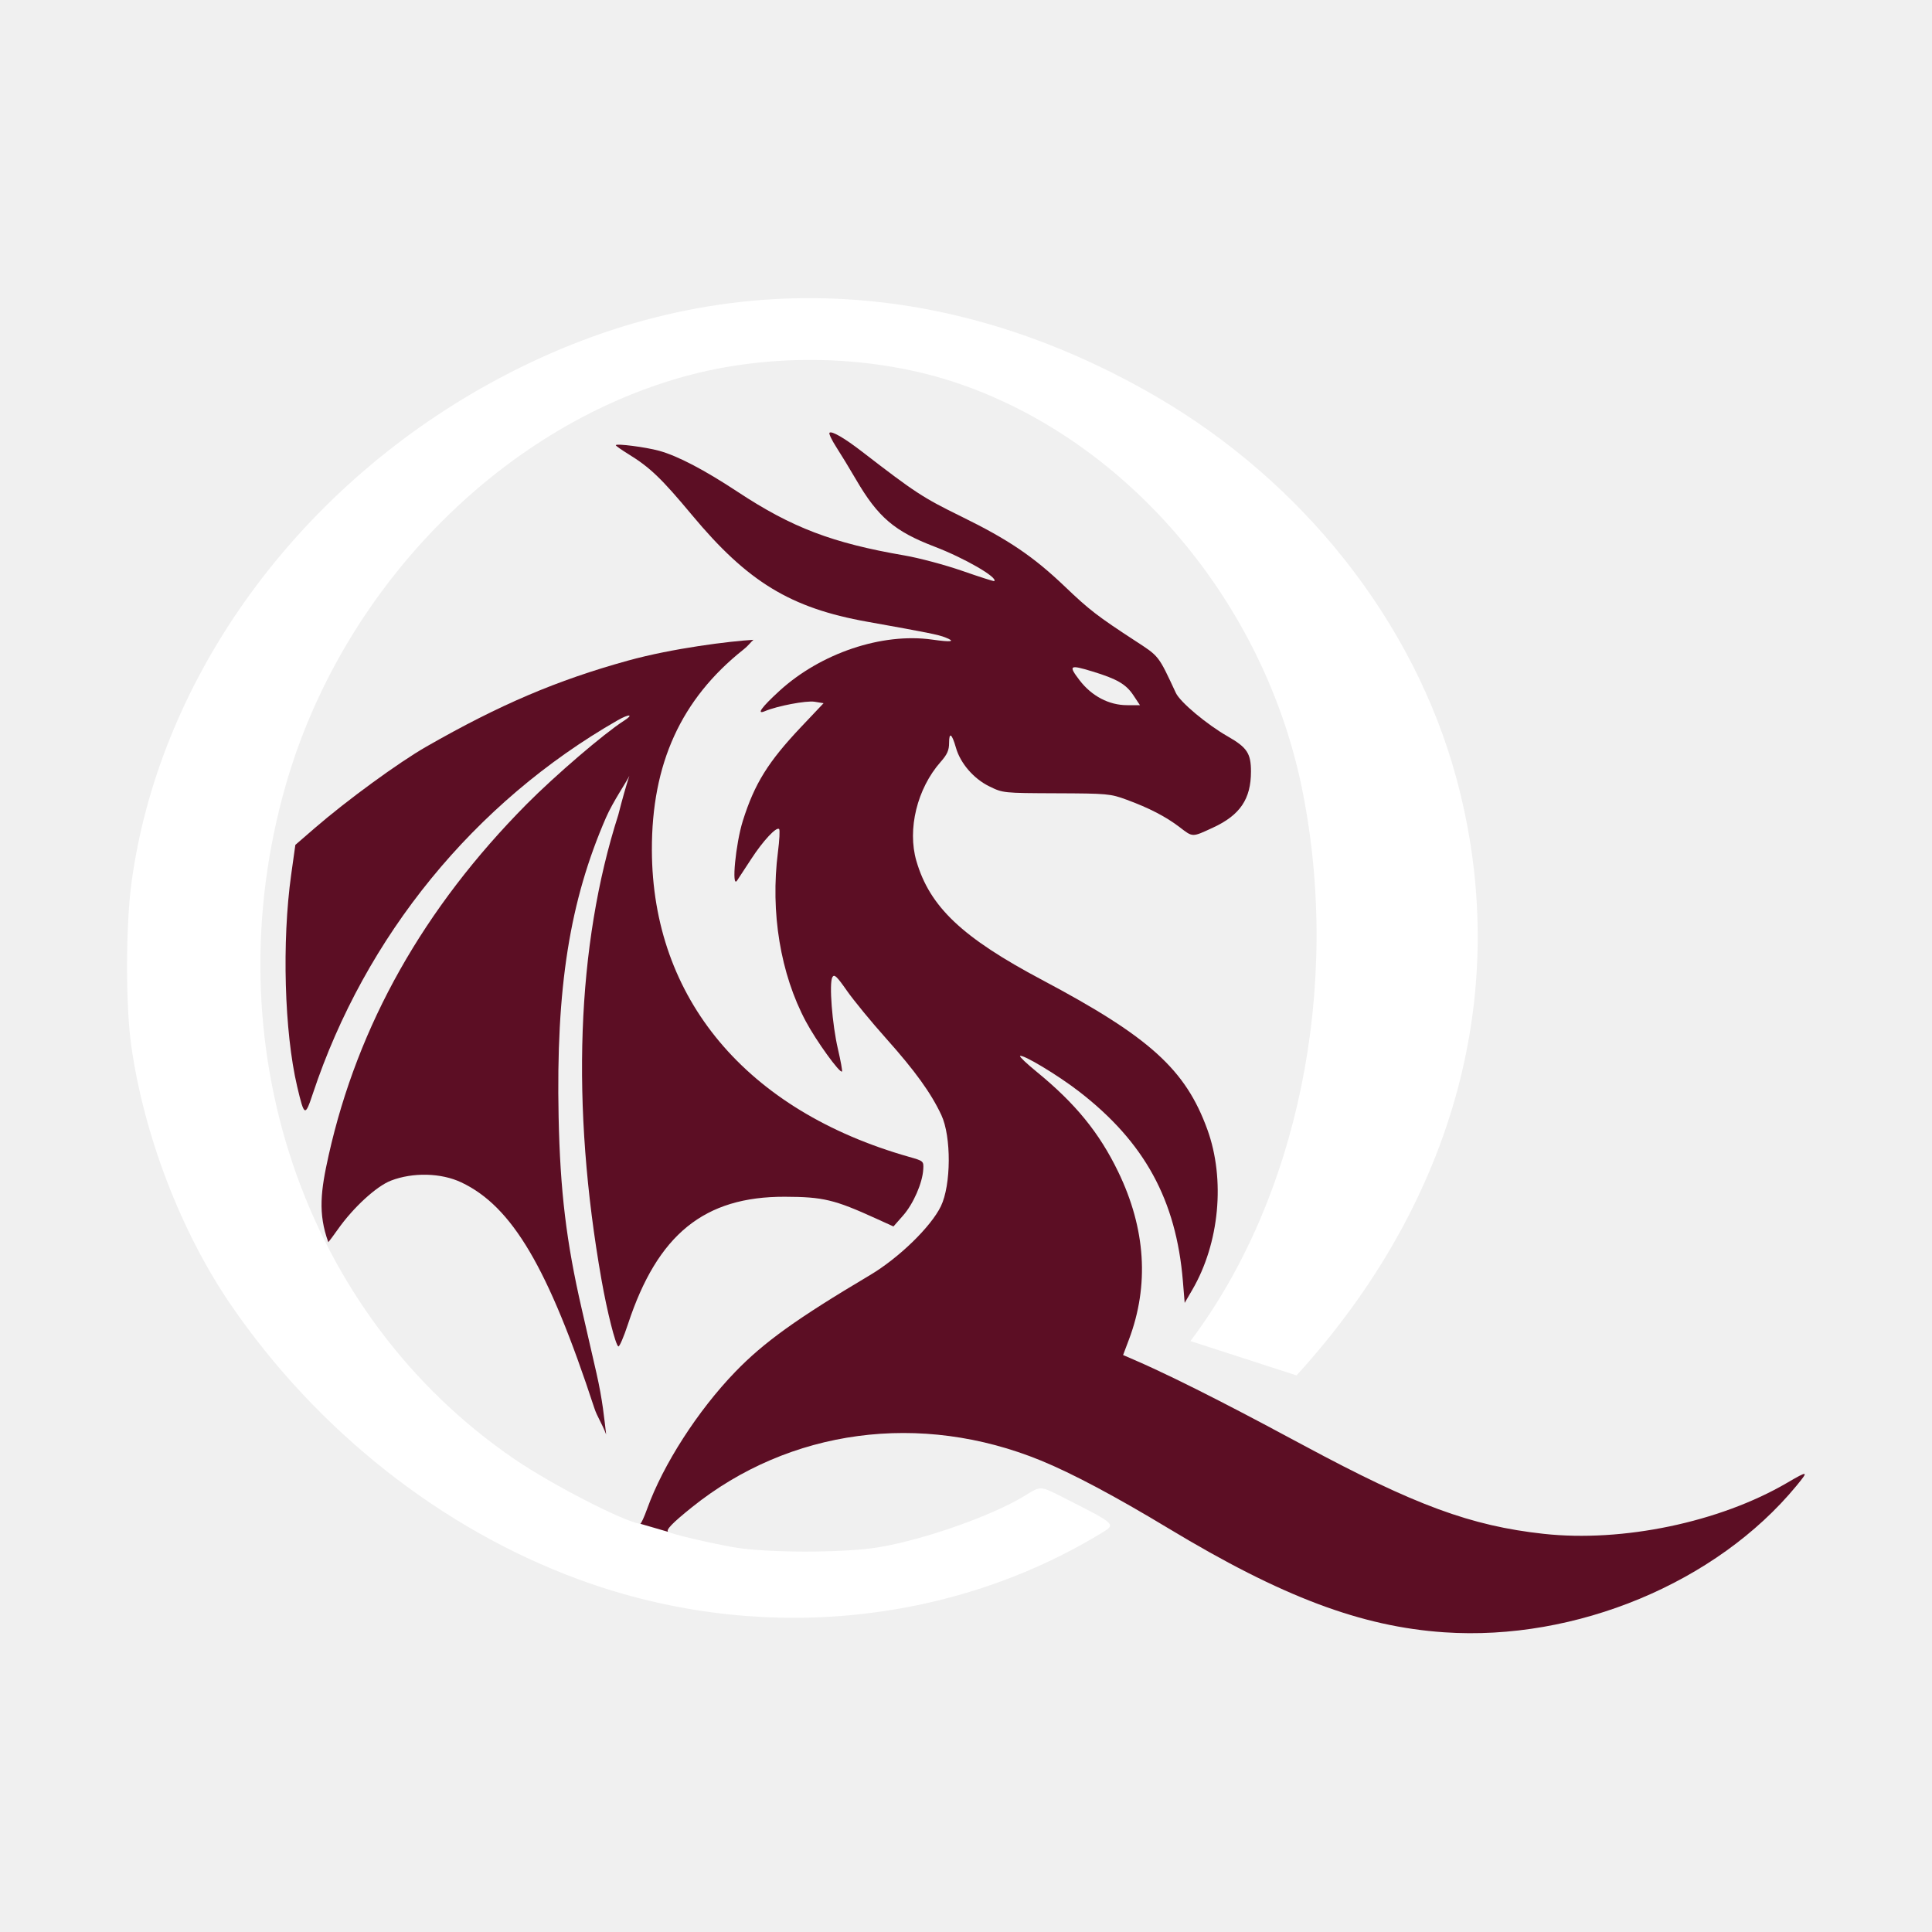
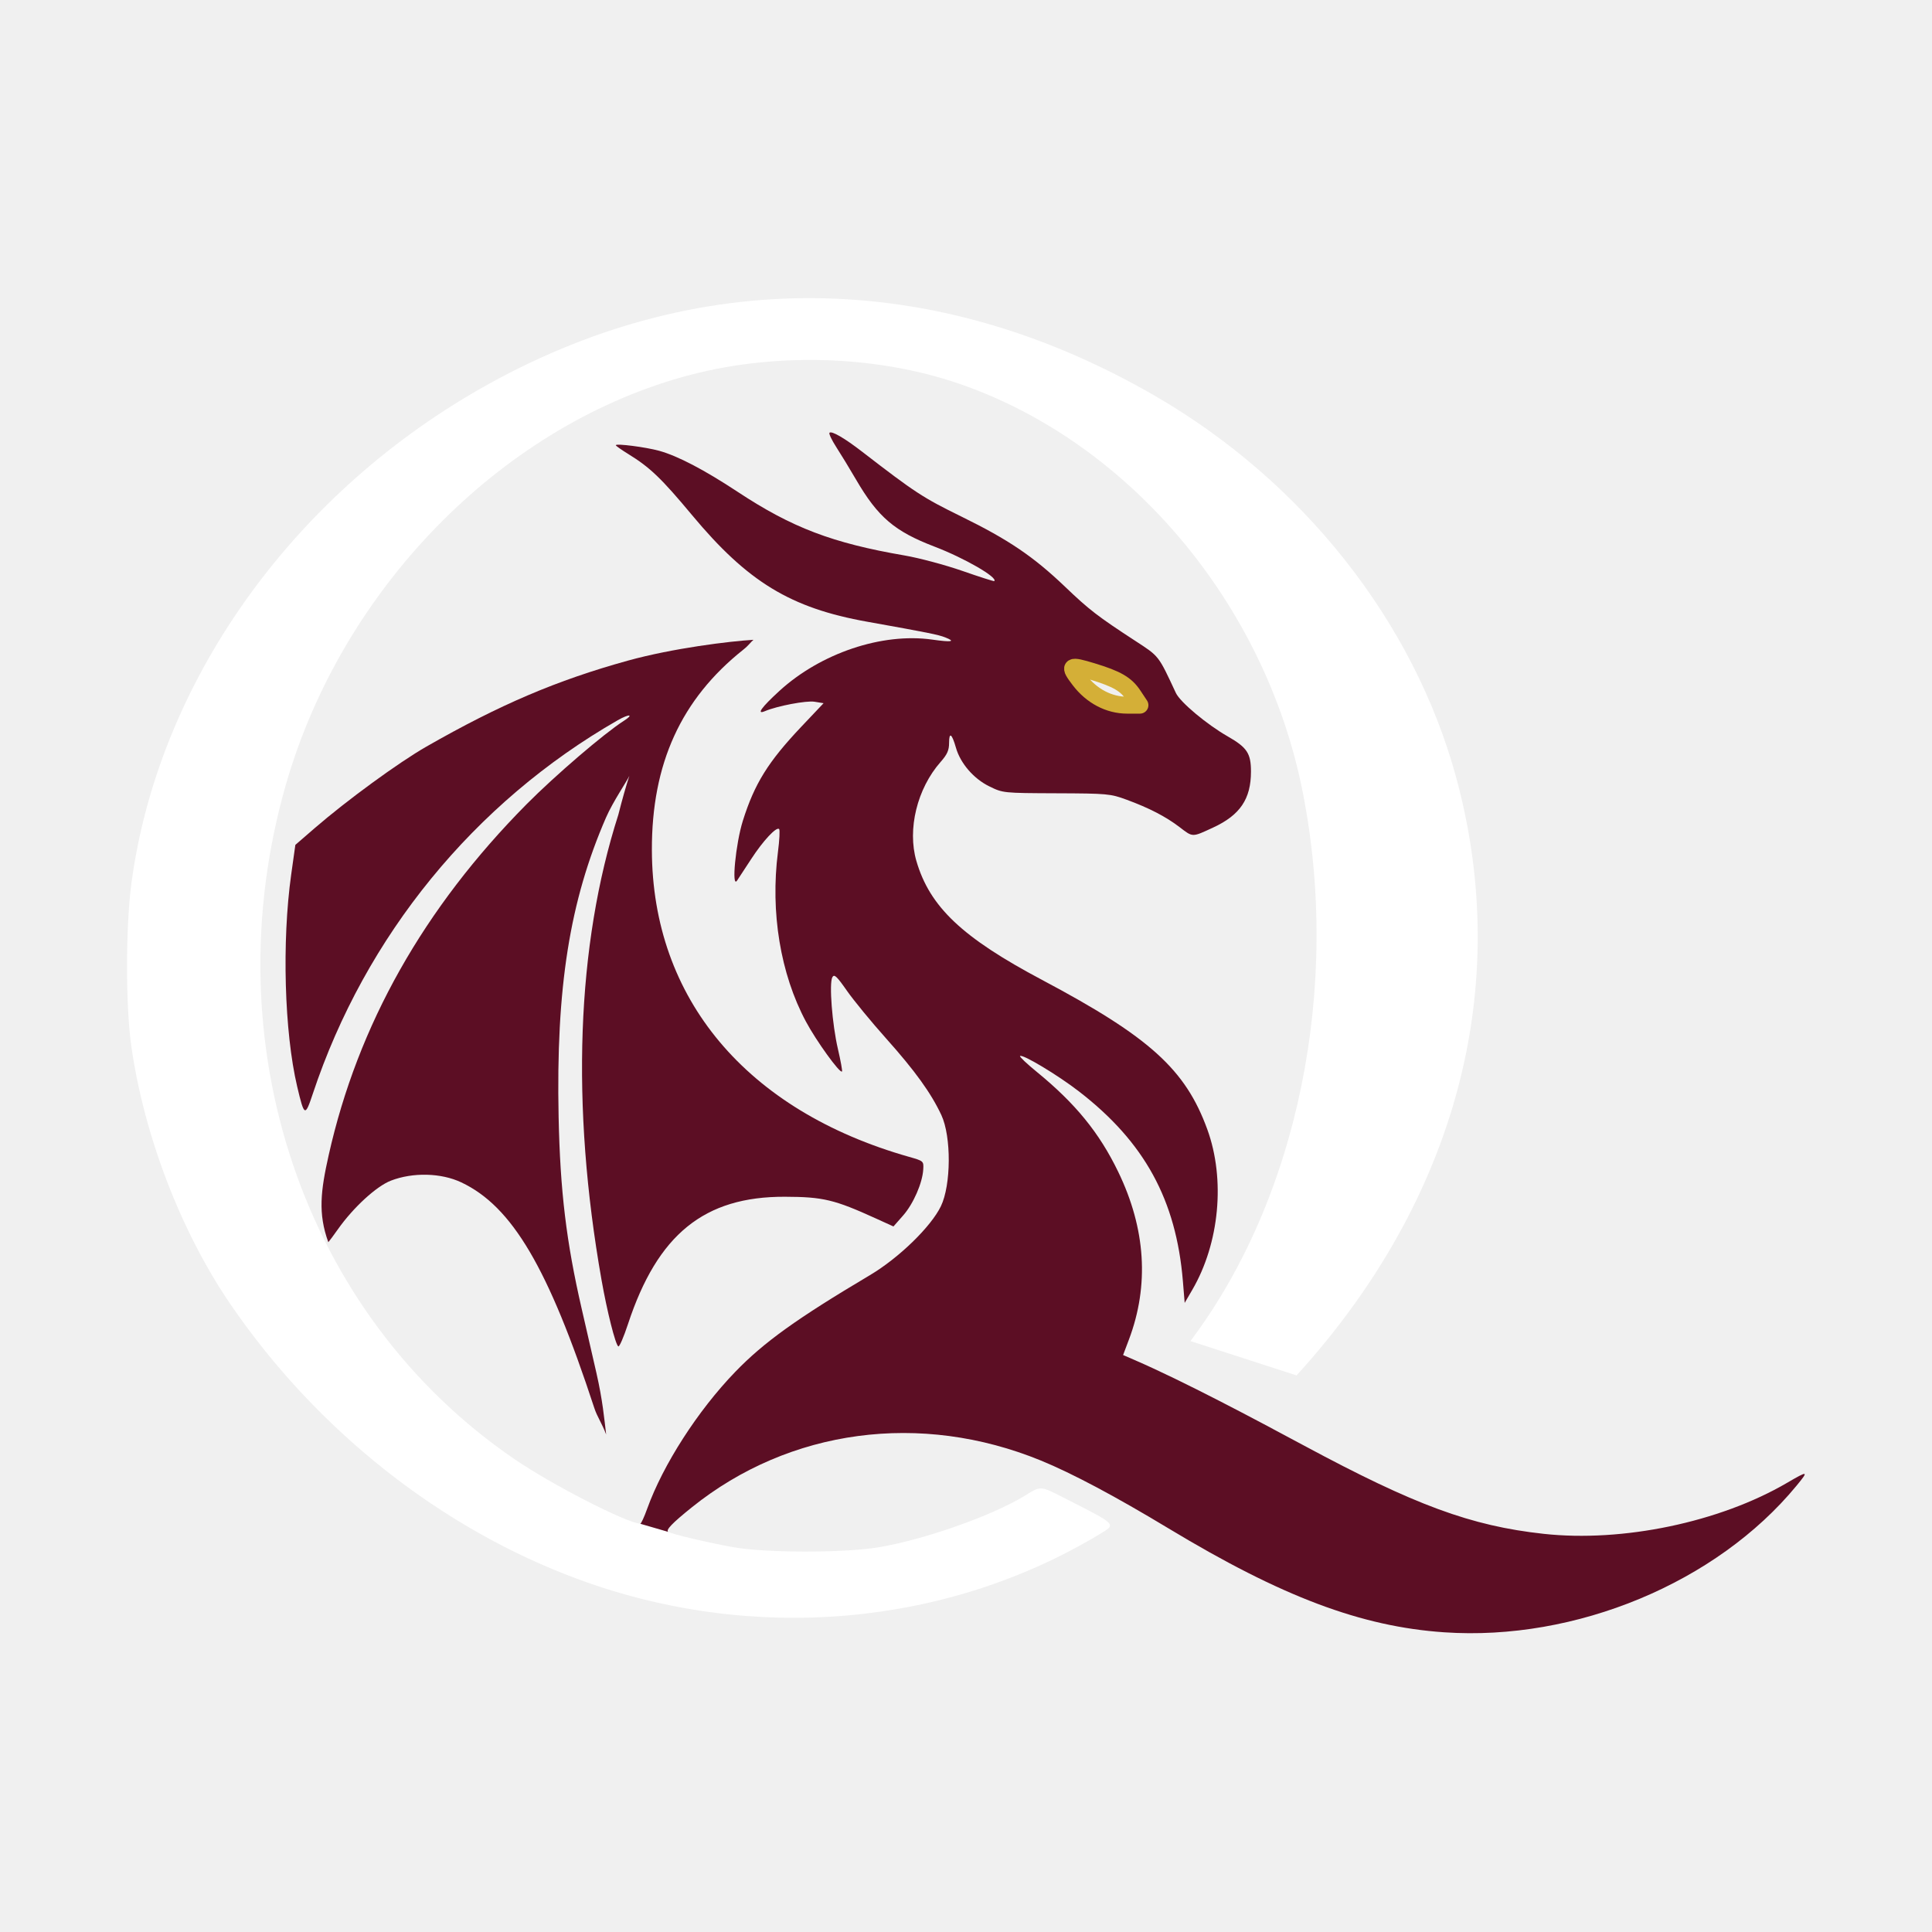
<svg xmlns="http://www.w3.org/2000/svg" width="800" height="800" viewBox="0 0 800 800" role="img" aria-labelledby="title desc">
  <g id="questaria-symbol" transform="translate(7 37)">
    <path id="q-ring" fill="#ffffff" d="M 269.71,597.32 C 271.21,598.25 286.23,601.79 296.5,603.64 C 309.8,606.04 342.05,606.09 356.5,603.75 C 375.2,600.71 403.71,590.7 417.15,582.46 C 424.19,578.15 423.51,578.11 434.05,583.47 C 455.79,594.53 455.33,594.06 448.31,598.28 C 384.72,636.58 304.72,643.52 232.63,617 C 175.75,596.07 124.33,555.47 88.55,503.24 C 67.97,473.19 52.6,433.18 47.35,396 C 44.99,379.32 45.03,346.56 47.43,328.66 C 58.47,246.4 112.8,169.25 191.38,124.25 C 280.86,73.01 379.4,73.89 470.99,126.76 C 532.5,162.26 578.46,220.44 595.99,285 C 619.581,371.871 595.873,460.107 529.881,532.526 L 485.939,518.299 C 530.355,459.373 548.516,371.647 532.33,290.5 C 516.85,212.86 460.53,146.06 390.19,121.9 C 355.02,109.82 312.23,108.78 275.5,119.13 C 199.51,140.52 134.56,207.28 111.41,287.79 C 80.56,395.08 118.59,507.44 206,567.18 C 221.46,577.75 252.07,593.47 258.12,593.95 L 269.71,597.32 Z" />
    <path id="dragon-body" fill="#5c0e24" fill-rule="evenodd" d="M 260.98,587.75 C 267.56,569.48 281.95,547.11 297.4,531.11 C 309.29,518.79 322.87,509.04 353.24,491 C 365.17,483.91 378.45,471.02 382.59,462.5 C 386.86,453.7 386.97,433.64 382.79,424.71 C 378.51,415.58 371.93,406.45 359.9,392.98 C 353.77,386.12 346.47,377.23 343.68,373.23 C 339.46,367.19 338.44,366.24 337.66,367.64 C 336.26,370.14 337.59,387.19 339.97,397.39 C 341.11,402.28 341.87,406.47 341.65,406.69 C 340.77,407.56 331,394.03 326.71,386 C 316.15,366.25 311.94,340.72 315.13,315.79 C 315.76,310.92 315.98,306.65 315.62,306.29 C 314.52,305.19 308.95,311.17 304.11,318.62 C 301.58,322.53 298.92,326.58 298.21,327.62 C 295.81,331.13 297.63,312.28 300.6,302.86 C 305.45,287.46 311.07,278.43 324.88,263.84 L 334.03,254.18 L 330.26,253.57 C 326.87,253.03 314.86,255.31 309.75,257.47 C 306.04,259.04 308.29,255.9 315.75,249.08 C 332.87,233.44 358.25,224.92 378.97,227.84 C 387.1,228.99 388.9,228.69 384.39,226.93 C 381.44,225.78 377.46,224.98 352.08,220.44 C 320.34,214.76 302.63,203.98 279.59,176.33 C 266.88,161.07 262.14,156.53 253.18,151.02 C 250.33,149.26 248,147.62 248,147.36 C 248,146.54 260.34,148.12 265.93,149.66 C 273.64,151.79 284.6,157.52 298.5,166.69 C 320.91,181.48 337.68,187.87 367.52,193 C 373.59,194.04 384.37,196.92 391.49,199.4 C 398.6,201.88 404.55,203.78 404.71,203.62 C 406.24,202.1 392.34,194.08 380,189.36 C 363.4,183.01 356.57,177.18 347.47,161.59 C 344.88,157.14 341.2,151.1 339.3,148.16 C 337.41,145.22 336.13,142.54 336.47,142.2 C 337.36,141.31 342.65,144.37 350.03,150.07 C 371.99,167.02 375.15,169.08 391.12,176.91 C 410.61,186.46 420.95,193.47 434,205.94 C 443.98,215.49 447.54,218.23 463,228.31 C 473.08,234.88 472.58,234.24 479.9,249.93 C 481.67,253.73 492.67,262.95 501.38,267.93 C 509.4,272.52 511,274.95 511,282.51 C 511,293.83 506.47,300.53 495.33,305.67 C 486.49,309.76 487.02,309.77 481.35,305.43 C 475.68,301.11 468.83,297.57 459.5,294.14 C 452.8,291.67 451.55,291.56 430.41,291.48 C 408.37,291.39 408.31,291.39 402.64,288.61 C 396.17,285.45 390.66,279.06 388.83,272.6 C 387.17,266.78 386,265.93 386,270.56 C 386,273.67 385.24,275.38 382.48,278.51 C 372.76,289.53 368.64,306.37 372.45,319.49 C 377.98,338.5 391.41,351.21 424.5,368.76 C 469.07,392.41 483.9,405.83 492.93,430.68 C 500.44,451.36 497.97,477.75 486.7,497.09 L 483.55,502.5 L 482.81,493.5 C 480.02,459.84 466.91,435.9 439.79,414.95 C 431.01,408.16 416.33,399.34 415.38,400.29 C 415.11,400.56 418.2,403.49 422.26,406.8 C 438.33,419.94 448.19,432.03 456.02,448.21 C 467.43,471.79 468.93,495.21 460.47,517.67 L 458.05,524.09 L 462.78,526.14 C 482.966,534.889 511.86,550.237 533,561.6 C 578.97,586.31 602.05,594.82 632.12,598.12 C 664.89,601.72 705.04,593.33 732.92,577.05 C 741.8,571.86 742.06,571.94 736.86,578.25 C 703.79,618.38 645.47,642.63 591,638.9 C 556.59,636.55 523.77,624.18 477,595.96 C 454.88,582.61 436.97,573.08 424.02,567.78 C 374.22,547.39 319.96,554.65 279.51,587.12 C 271.33,593.69 268.54,596.6 269.71,597.32 L 258.12,593.95 C 258.45,593.98 259.75,591.19 260.98,587.75 Z M 462.33,250.93 C 459.27,246.3 455.55,244.14 445.26,241.01 C 435.84,238.15 435.32,238.51 440.0,244.64 C 445.03,251.23 452.2,255.0 459.71,255.0 L 465.03,255.0 L 462.33,250.93 Z" stroke="#D4AF37" stroke-width="0" stroke-linejoin="round" stroke-linecap="round" />
+     <path id="dragon-eye" fill="none" stroke="#D4AF37" stroke-width="7" stroke-linejoin="round" d="M 462.33,250.93 C 459.27,246.3 455.55,244.14 445.26,241.01 C 435.84,238.15 435.32,238.51 440.0,244.64 C 445.03,251.23 452.2,255.0 459.71,255.0 L 465.03,255.0 L 462.33,250.93 Z" />
    <path id="dragon-wing" fill="#5c0e24" d="M 239.08,546 C 220.06,487.97 205.09,462.56 184.02,452.6 C 175.67,448.65 163.98,448.36 154.86,451.88 C 148.87,454.2 139.34,462.94 132.93,472 C 131.18,474.48 129.39,476.89 128.95,477.37 C 124.6,465.4 125.824,455.968 129.1,441.33 C 141.17,387.39 168.5,338.95 211.09,295.97 C 222.88,284.09 243.15,266.7 251.28,261.51 C 255.65,258.72 253.59,258.49 248.8,261.23 C 189.4,295.25 144.26,350.53 122.53,415.89 C 119.32,425.54 119,425.39 116.04,412.85 C 110.74,390.31 109.69,352.92 113.57,325.17 L 115.3,312.85 L 123.3,305.92 C 136.6,294.41 158.07,278.73 169.5,272.19 C 199.92,254.78 223.52,244.71 253,236.55 C 271.62,231.4 295.2,228.5 305,227.93 C 304,228.7 303.09,230.19 300.75,232.04 C 275.02,252.5 262.83,279.23 262.93,315.01 C 263.09,376.47 302.06,422.92 369.5,442.05 C 375.42,443.73 375.5,443.8 375.3,447.21 C 374.97,452.86 371.2,461.49 366.95,466.32 L 362.96,470.85 L 355.73,467.56 C 338.51,459.72 333.83,458.6 318,458.55 C 284.6,458.44 265.27,474.12 253.04,511.26 C 251.28,516.62 249.47,520.79 249.03,520.52 C 247.84,519.79 244.4,506.14 242.08,493 C 229.32,420.67 231.71,354.42 249.03,300.4 C 250.65,294 252.3,288.2 253.6,284.26 C 252.6,286.5 246.82,294.91 243.95,301.5 C 228.88,336.11 223.19,372 224.31,425.5 C 224.95,456.14 227.48,477.2 233.88,505 C 234.95,509.68 237.69,521.6 239.96,531.5 C 242.6,543.1 243.2,550.5 244,557 C 242.1,552 240.326,549.801 239.08,546 Z" stroke="#D4AF37" stroke-width="0" stroke-linejoin="round" stroke-linecap="round" />
  </g>
</svg>
